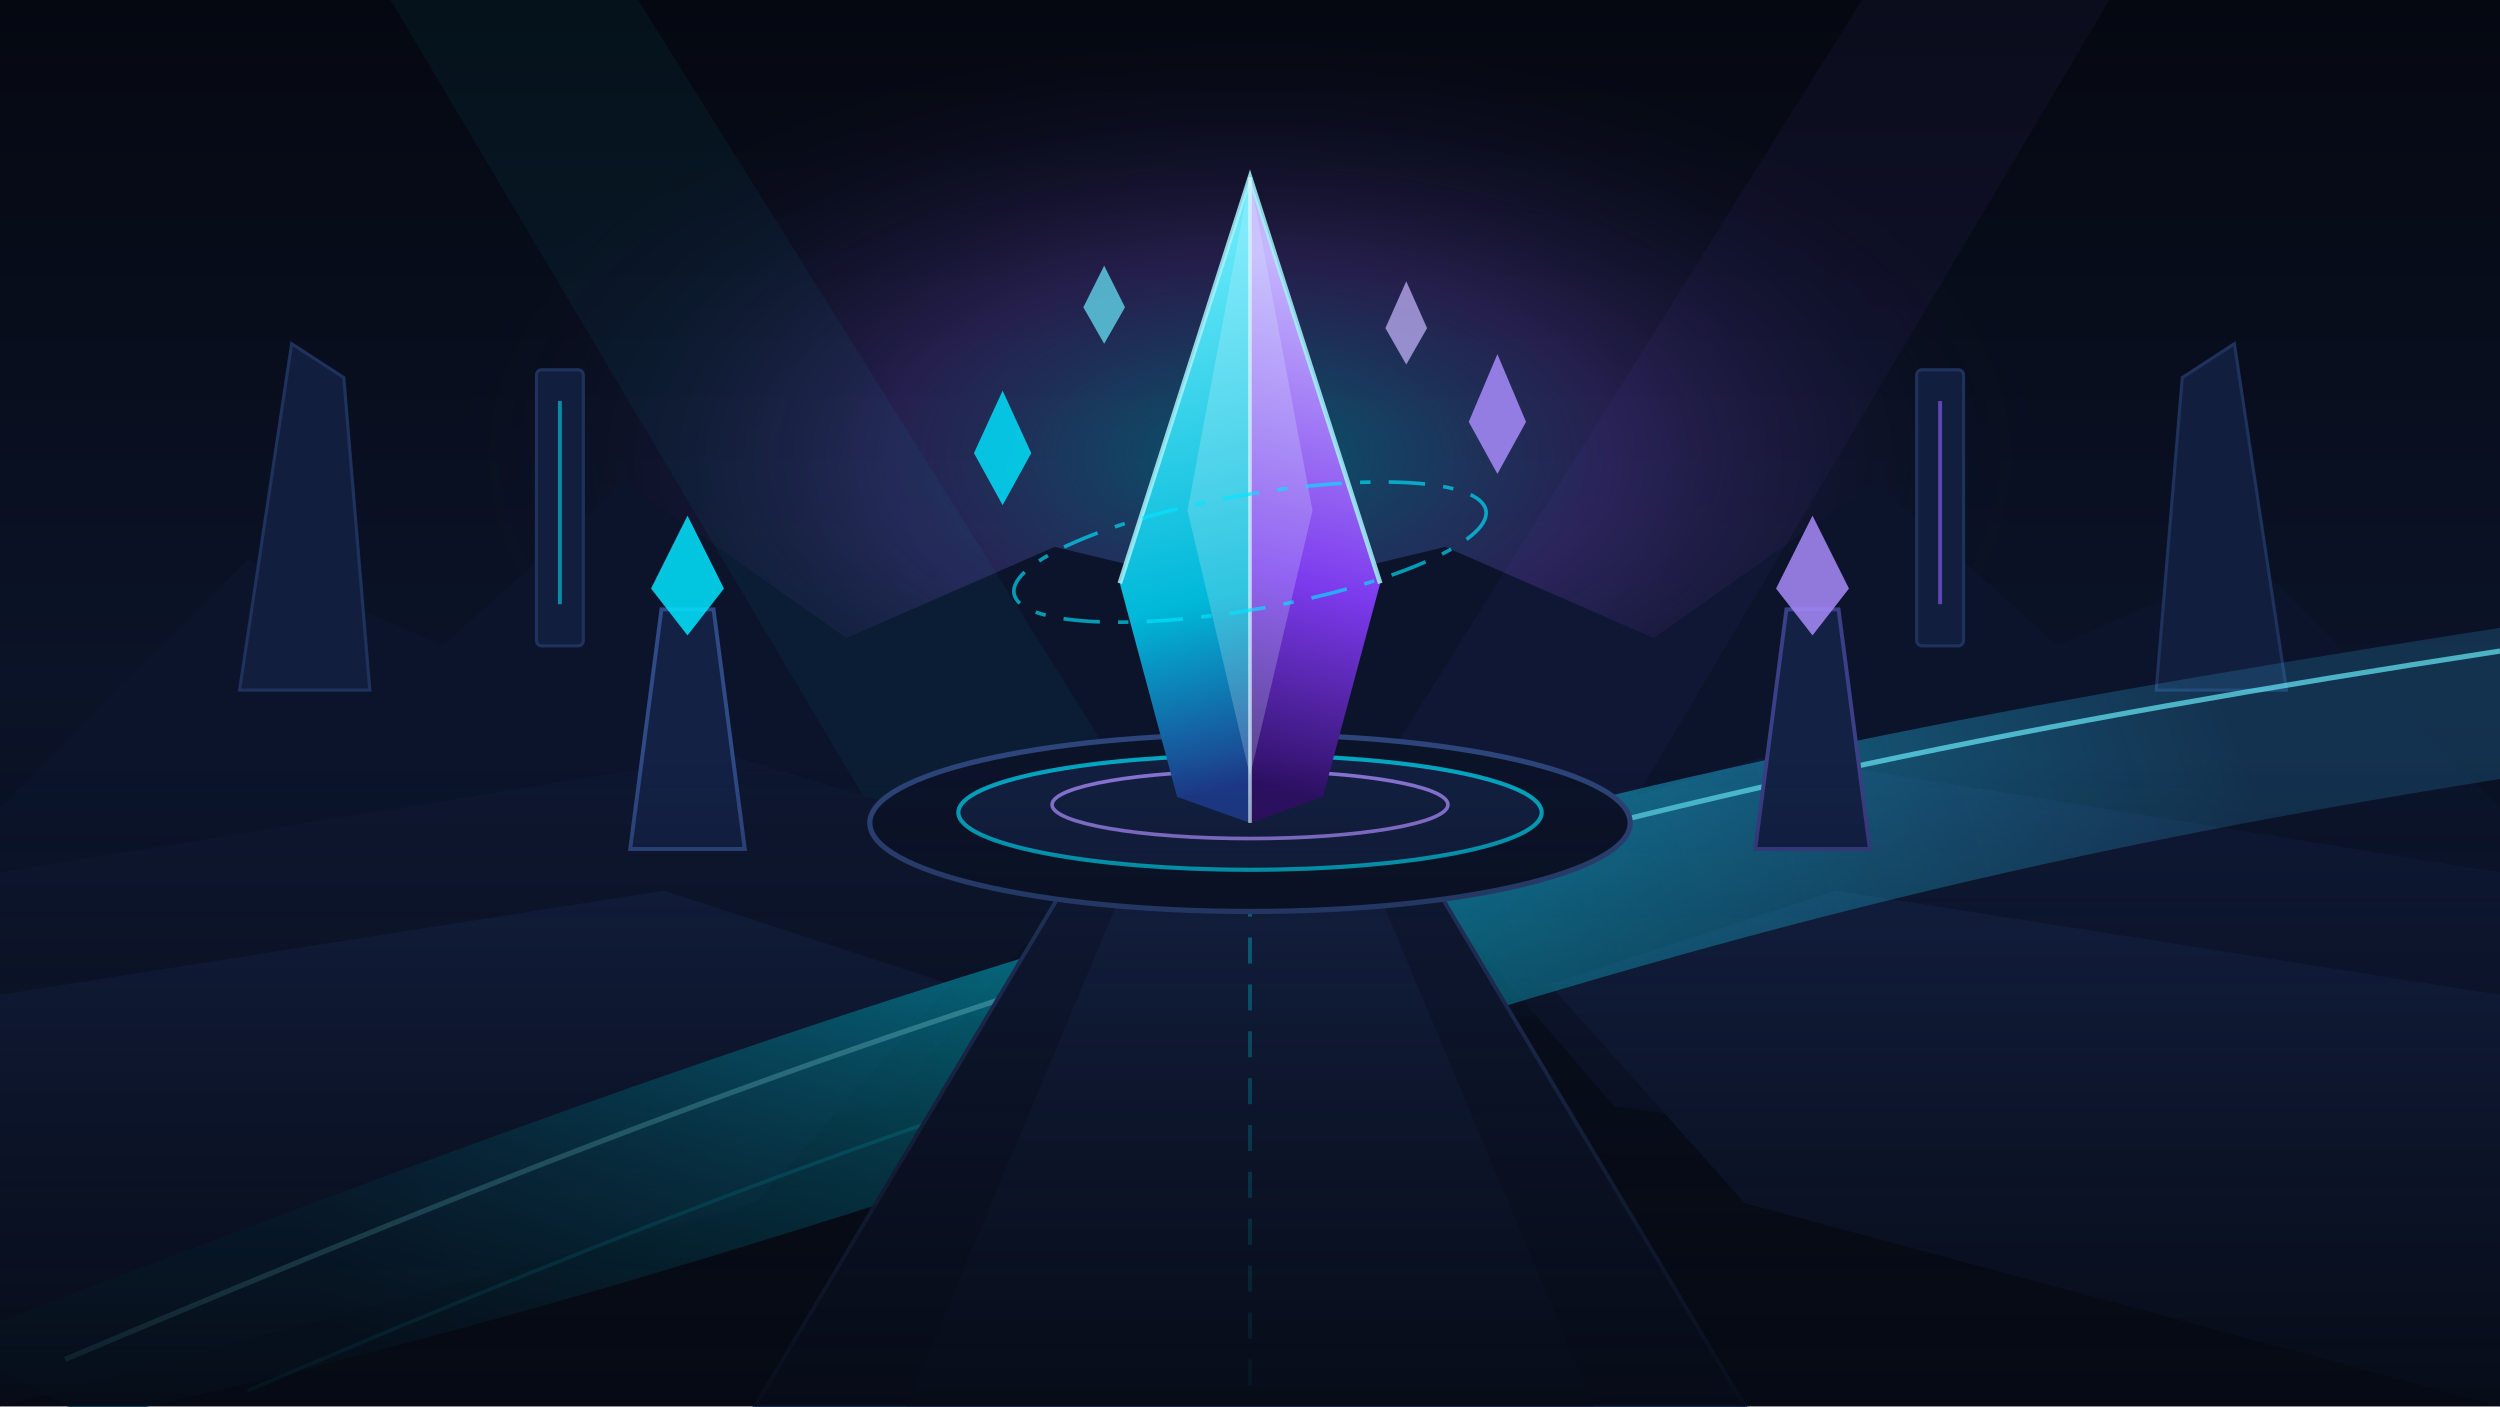
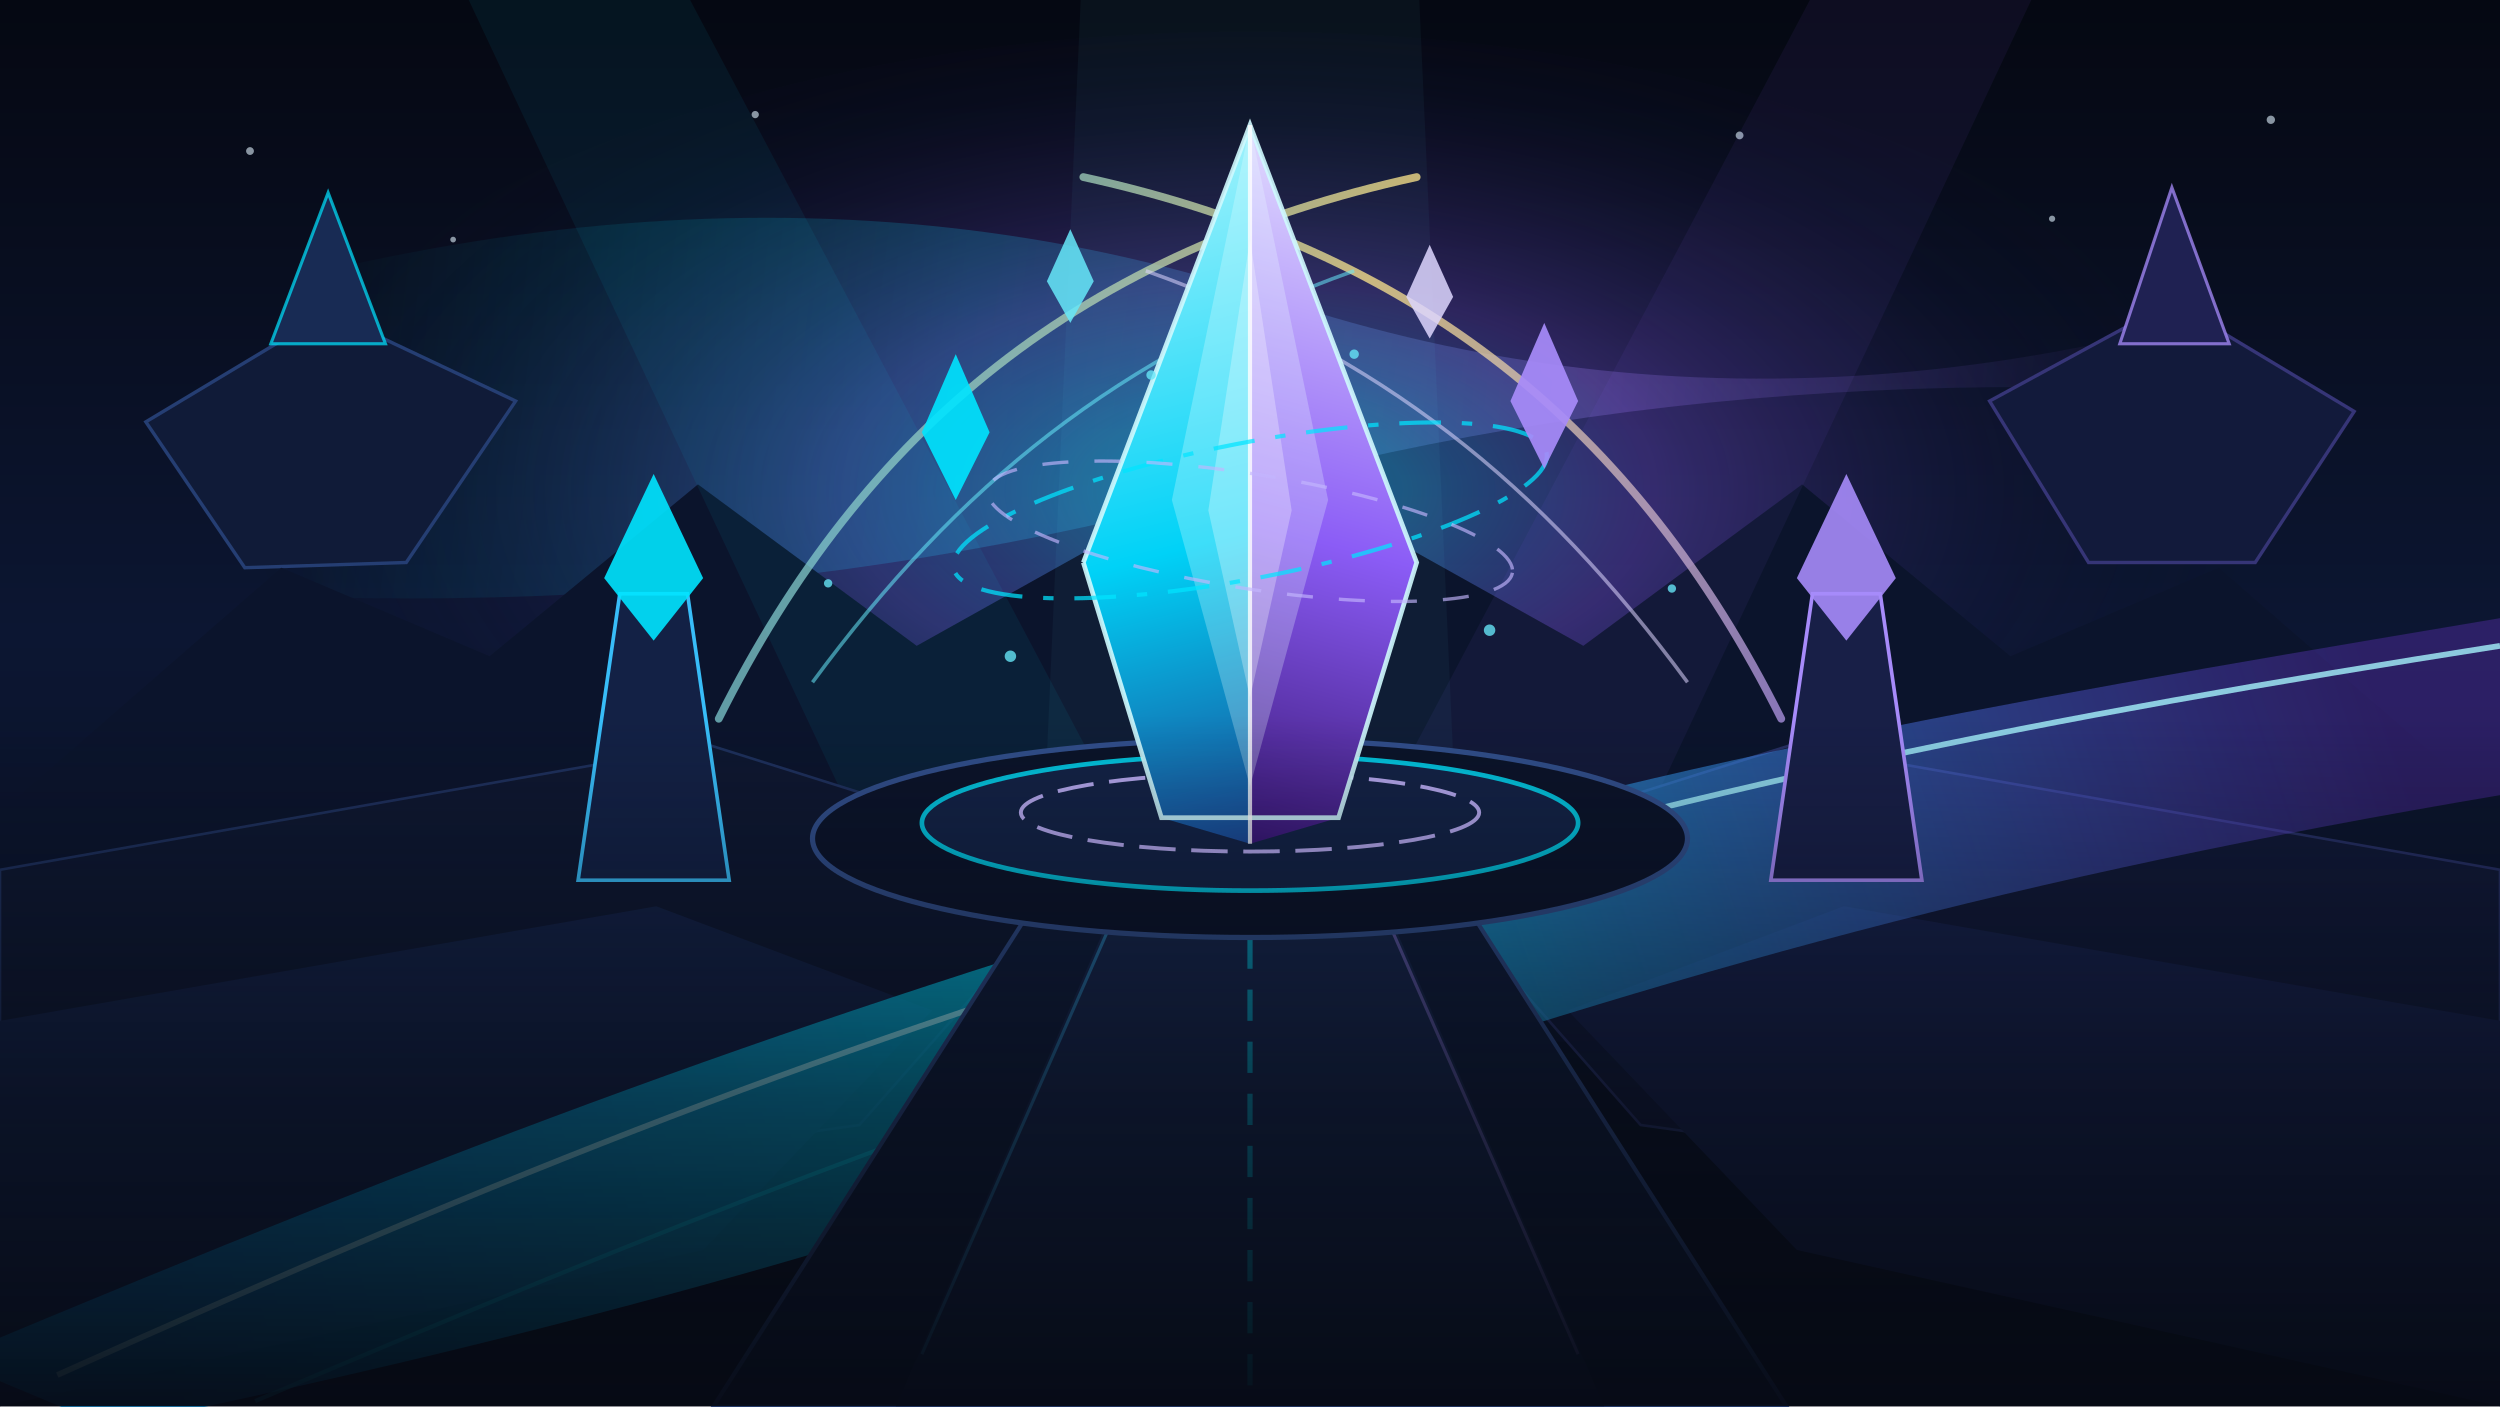
<svg xmlns="http://www.w3.org/2000/svg" viewBox="0 0 960 540" width="960" height="540" fill="none">
  <defs>
    <linearGradient id="ml-sky" x1="480" y1="0" x2="480" y2="540" gradientUnits="userSpaceOnUse">
-       <stop offset="0%" stop-color="#050811" />
-       <stop offset="48%" stop-color="#0B1328" />
+       <stop offset="0%" stop-color="#050812" />
+       <stop offset="45%" stop-color="#0C1632" />
      <stop offset="100%" stop-color="#070C18" />
    </linearGradient>
-     <radialGradient id="ml-core-glow" cx="50%" cy="40%" r="42%">
-       <stop offset="0%" stop-color="#00E5FF" stop-opacity="0.34" />
-       <stop offset="45%" stop-color="#8B5CF6" stop-opacity="0.22" />
-       <stop offset="100%" stop-color="#070C18" stop-opacity="0" />
+     <radialGradient id="ml-nexus-aura" cx="50%" cy="42%" r="48%">
+       <stop offset="0%" stop-color="#00E5FF" stop-opacity="0.46" />
+       <stop offset="40%" stop-color="#8B5CF6" stop-opacity="0.28" />
+       <stop offset="78%" stop-color="#1E1B4B" stop-opacity="0.12" />
+       <stop offset="100%" stop-color="#060A14" stop-opacity="0" />
    </radialGradient>
-     <linearGradient id="ml-river" x1="120" y1="490" x2="840" y2="230" gradientUnits="userSpaceOnUse">
-       <stop offset="0%" stop-color="#063954" stop-opacity="0.75" />
-       <stop offset="45%" stop-color="#00E5FF" stop-opacity="0.65" />
-       <stop offset="100%" stop-color="#38BDF8" stop-opacity="0.18" />
+     <linearGradient id="ml-aurora" x1="120" y1="90" x2="840" y2="180" gradientUnits="userSpaceOnUse">
+       <stop offset="0%" stop-color="#00E5FF" stop-opacity="0" />
+       <stop offset="35%" stop-color="#00E5FF" stop-opacity="0.22" />
+       <stop offset="68%" stop-color="#A78BFA" stop-opacity="0.26" />
+       <stop offset="100%" stop-color="#8B5CF6" stop-opacity="0" />
    </linearGradient>
-     <linearGradient id="ml-crystal-left" x1="430" y1="100" x2="480" y2="300" gradientUnits="userSpaceOnUse">
-       <stop offset="0%" stop-color="#67E8F9" />
-       <stop offset="65%" stop-color="#00B8D9" />
+     <linearGradient id="ml-river" x1="60" y1="510" x2="900" y2="230" gradientUnits="userSpaceOnUse">
+       <stop offset="0%" stop-color="#0284C7" stop-opacity="0.82" />
+       <stop offset="48%" stop-color="#00E5FF" stop-opacity="0.72" />
+       <stop offset="100%" stop-color="#7C3AED" stop-opacity="0.28" />
+     </linearGradient>
+     <linearGradient id="ml-crystal-l" x1="410" y1="62" x2="480" y2="335" gradientUnits="userSpaceOnUse">
+       <stop offset="0%" stop-color="#A5F3FC" />
+       <stop offset="55%" stop-color="#00D2F7" />
      <stop offset="100%" stop-color="#1E3A8A" />
    </linearGradient>
-     <linearGradient id="ml-crystal-right" x1="530" y1="110" x2="480" y2="300" gradientUnits="userSpaceOnUse">
-       <stop offset="0%" stop-color="#C4B5FD" />
-       <stop offset="60%" stop-color="#7C3AED" />
-       <stop offset="100%" stop-color="#2E1065" />
+     <linearGradient id="ml-crystal-r" x1="550" y1="74" x2="480" y2="335" gradientUnits="userSpaceOnUse">
+       <stop offset="0%" stop-color="#DDD6FE" />
+       <stop offset="52%" stop-color="#8B5CF6" />
+       <stop offset="100%" stop-color="#311068" />
    </linearGradient>
-     <linearGradient id="ml-scrim" x1="480" y1="290" x2="480" y2="540" gradientUnits="userSpaceOnUse">
+     <linearGradient id="ml-blade-gold" x1="250" y1="110" x2="710" y2="310" gradientUnits="userSpaceOnUse">
+       <stop offset="0%" stop-color="#38BDF8" stop-opacity="0.9" />
+       <stop offset="50%" stop-color="#FDE68A" stop-opacity="0.92" />
+       <stop offset="100%" stop-color="#A78BFA" stop-opacity="0.9" />
+     </linearGradient>
+     <linearGradient id="ml-scrim" x1="480" y1="275" x2="480" y2="540" gradientUnits="userSpaceOnUse">
      <stop offset="0%" stop-color="#060A14" stop-opacity="0" />
-       <stop offset="58%" stop-color="#060A14" stop-opacity="0.58" />
-       <stop offset="100%" stop-color="#060A14" stop-opacity="0.92" />
+       <stop offset="55%" stop-color="#060A14" stop-opacity="0.62" />
+       <stop offset="100%" stop-color="#060A14" stop-opacity="0.95" />
    </linearGradient>
  </defs>
  <rect width="960" height="540" fill="url(#ml-sky)" />
-   <ellipse cx="480" cy="215" rx="370" ry="200" fill="url(#ml-core-glow)" />
-   <polygon points="0,310 95,215 170,248 240,185 325,245 405,210 480,228 555,210 635,245 720,185 790,248 865,215 960,310 960,390 0,390" fill="#0B142B" />
-   <g fill="#121E3D" stroke="#1E325D" stroke-width="1.2">
-     <polygon points="92,265 112,132 132,145 142,265" />
-     <polygon points="828,265 838,145 858,132 878,265" />
-     <rect x="206" y="142" width="18" height="106" rx="2" />
-     <rect x="736" y="142" width="18" height="106" rx="2" />
+   <path d="M-20,150 Q260,38 490,115 T980,74 L980,164 Q710,124 475,188 T-20,218 Z" fill="url(#ml-aurora)" />
+   <ellipse cx="480" cy="222" rx="410" ry="210" fill="url(#ml-nexus-aura)" />
+   <g fill="#E0F2FE" fill-opacity="0.6">
+     <circle cx="96" cy="58" r="1.5" />
+     <circle cx="174" cy="92" r="1.1" />
+     <circle cx="290" cy="44" r="1.4" />
+     <circle cx="668" cy="52" r="1.5" />
+     <circle cx="788" cy="84" r="1.2" />
+     <circle cx="872" cy="46" r="1.6" />
  </g>
-   <line x1="215" y1="154" x2="215" y2="232" stroke="#00E5FF" stroke-width="1.5" stroke-opacity="0.55" />
-   <line x1="745" y1="154" x2="745" y2="232" stroke="#8B5CF6" stroke-width="1.5" stroke-opacity="0.65" />
-   <polygon points="150,0 245,0 445,320 340,320" fill="#00E5FF" fill-opacity="0.045" />
-   <polygon points="715,0 810,0 620,320 515,320" fill="#8B5CF6" fill-opacity="0.05" />
-   <polygon points="0,335 280,290 420,332 340,425 0,468" fill="#0E1730" />
-   <polygon points="960,335 680,290 540,332 620,425 960,468" fill="#0F1936" />
-   <polygon points="0,382 255,342 365,378 290,462 0,540" fill="#132042" />
-   <polygon points="960,382 705,342 595,378 670,462 960,540" fill="#142246" />
-   <path d="M-20,515 C190,435 305,392 480,342 C655,292 785,268 980,238 L980,296 C785,326 665,358 495,412 C325,466 215,505 35,545 Z" fill="url(#ml-river)" />
-   <path d="M25,522 C205,446 318,402 486,352 C650,304 778,278 960,250" stroke="#67E8F9" stroke-width="2" stroke-opacity="0.7" />
-   <path d="M95,534 C250,468 355,428 510,382" stroke="#00E5FF" stroke-width="1.4" stroke-opacity="0.48" />
-   <polygon points="290,540 418,325 542,325 670,540" fill="#101B38" stroke="#263B6B" stroke-width="1.5" />
-   <polygon points="348,540 434,335 526,335 612,540" fill="#152347" />
-   <line x1="480" y1="342" x2="480" y2="540" stroke="#00E5FF" stroke-width="1.5" stroke-opacity="0.45" stroke-dasharray="10 8" />
-   <ellipse cx="480" cy="316" rx="146" ry="34" fill="#0B1329" stroke="#2D457A" stroke-width="2" />
-   <ellipse cx="480" cy="312" rx="112" ry="22" fill="#121F40" stroke="#00E5FF" stroke-width="1.6" stroke-opacity="0.7" />
-   <ellipse cx="480" cy="309" rx="76" ry="13" fill="none" stroke="#A78BFA" stroke-width="1.4" stroke-opacity="0.8" />
  <g>
-     <polygon points="480,68 430,224 452,306 480,316" fill="url(#ml-crystal-left)" />
-     <polygon points="480,68 530,224 508,306 480,316" fill="url(#ml-crystal-right)" />
-     <polygon points="480,68 456,196 480,298 504,196" fill="#E0F7FF" fill-opacity="0.22" />
-     <polyline points="430,224 480,68 530,224" stroke="#A5F3FC" stroke-width="1.8" stroke-opacity="0.85" />
-     <line x1="480" y1="68" x2="480" y2="316" stroke="#E0F7FF" stroke-width="1.4" stroke-opacity="0.7" />
+     <polygon points="56,162 126,120 198,154 156,216 94,218" fill="#101B38" stroke="#253E73" stroke-width="1.3" />
+     <polygon points="104,132 126,74 148,132" fill="#182B54" stroke="#00E5FF" stroke-width="1.2" stroke-opacity="0.7" />
+     <polygon points="764,154 834,116 904,158 866,216 802,216" fill="#121A3B" stroke="#363577" stroke-width="1.3" />
+     <polygon points="814,132 834,72 856,132" fill="#1F2152" stroke="#A78BFA" stroke-width="1.2" stroke-opacity="0.75" />
  </g>
-   <ellipse cx="480" cy="212" rx="92" ry="22" transform="rotate(-10 480 212)" stroke="#00E5FF" stroke-width="1.4" stroke-opacity="0.65" stroke-dasharray="14 7 4 7" />
-   <polygon points="374,174 385,150 396,174 385,194" fill="#00E5FF" fill-opacity="0.82" />
-   <polygon points="564,162 575,136 586,162 575,182" fill="#A78BFA" fill-opacity="0.85" />
-   <polygon points="416,118 424,102 432,118 424,132" fill="#67E8F9" fill-opacity="0.72" />
-   <polygon points="532,126 540,108 548,126 540,140" fill="#C4B5FD" fill-opacity="0.72" />
+   <polygon points="0,312 108,218 188,252 268,186 352,248 420,210 480,224 540,210 608,248 692,186 772,252 852,218 960,312 960,400 0,400" fill="#0B142C" />
+   <polygon points="180,0 265,0 445,340 340,340" fill="#00E5FF" fill-opacity="0.06" />
+   <polygon points="695,0 780,0 620,340 515,340" fill="#8B5CF6" fill-opacity="0.065" />
+   <polygon points="415,0 545,0 560,335 400,335" fill="#67E8F9" fill-opacity="0.045" />
+   <polygon points="0,334 272,286 418,332 330,432 0,478" fill="#0E1730" stroke="#1E305C" stroke-width="1" />
+   <polygon points="960,334 688,286 542,332 630,432 960,478" fill="#101836" stroke="#262F63" stroke-width="1" />
+   <polygon points="0,392 252,348 358,388 270,480 0,540" fill="#132145" />
+   <polygon points="960,392 708,348 602,388 690,480 960,540" fill="#162049" />
+   <path d="M-20,522 C185,436 305,392 480,340 C655,288 790,266 980,234 L980,302 C785,334 662,368 494,424 C326,480 215,512 42,548 Z" fill="url(#ml-river)" />
+   <path d="M22,528 C200,448 318,402 485,352 C652,302 782,276 960,248" stroke="#A5F3FC" stroke-width="2.2" stroke-opacity="0.8" />
+   <path d="M98,538 C258,470 364,428 525,378" stroke="#00E5FF" stroke-width="1.6" stroke-opacity="0.55" />
+   <polygon points="274,540 412,324 548,324 686,540" fill="#0F1B38" stroke="#2E4984" stroke-width="1.6" />
+   <polygon points="344,540 434,334 526,334 616,540" fill="#16254A" />
+   <line x1="480" y1="340" x2="480" y2="540" stroke="#00E5FF" stroke-width="2" stroke-opacity="0.55" stroke-dasharray="12 8" />
+   <polyline points="354,520 426,356" stroke="#38BDF8" stroke-width="1.2" stroke-opacity="0.45" />
+   <polyline points="606,520 534,356" stroke="#A78BFA" stroke-width="1.2" stroke-opacity="0.45" />
+   <ellipse cx="480" cy="322" rx="168" ry="38" fill="#0B1329" stroke="#314E8A" stroke-width="2" />
+   <ellipse cx="480" cy="316" rx="126" ry="26" fill="#132245" stroke="#00E5FF" stroke-width="1.8" stroke-opacity="0.82" />
+   <ellipse cx="480" cy="312" rx="88" ry="15" fill="none" stroke="#C4B5FD" stroke-width="1.5" stroke-dasharray="14 6" stroke-opacity="0.9" />
+   <path d="M276,276 C332,164 416,96 544,68" stroke="url(#ml-blade-gold)" stroke-width="3" stroke-linecap="round" stroke-opacity="0.82" />
+   <path d="M684,276 C628,164 544,96 416,68" stroke="url(#ml-blade-gold)" stroke-width="3" stroke-linecap="round" stroke-opacity="0.82" />
+   <path d="M312,262 C368,186 430,136 520,104" stroke="#67E8F9" stroke-width="1.4" stroke-opacity="0.55" />
+   <path d="M648,262 C592,186 530,136 440,104" stroke="#DDD6FE" stroke-width="1.4" stroke-opacity="0.55" />
  <g>
-     <polygon points="242,326 254,234 274,234 286,326" fill="#132145" stroke="#2F4A85" stroke-width="1.5" />
-     <polygon points="264,198 250,226 264,244 278,226" fill="#00E5FF" fill-opacity="0.85" />
-     <polygon points="674,326 686,234 706,234 718,326" fill="#132145" stroke="#3B3F87" stroke-width="1.5" />
-     <polygon points="696,198 682,226 696,244 710,226" fill="#A78BFA" fill-opacity="0.85" />
+     <polygon points="480,48 416,216 446,314 480,324" fill="url(#ml-crystal-l)" />
+     <polygon points="480,48 544,216 514,314 480,324" fill="url(#ml-crystal-r)" />
+     <polygon points="480,48 450,192 480,302 510,192" fill="#ECFEFF" fill-opacity="0.26" />
+     <polygon points="480,92 464,196 480,268 496,196" fill="#FFFFFF" fill-opacity="0.28" />
+     <polyline points="416,216 480,48 544,216 514,314 446,314 416,216" stroke="#CFFAFE" stroke-width="1.8" stroke-opacity="0.9" />
+     <line x1="480" y1="48" x2="480" y2="324" stroke="#FFFFFF" stroke-width="1.6" stroke-opacity="0.78" />
  </g>
-   <rect x="0" y="290" width="960" height="250" fill="url(#ml-scrim)" />
+   <ellipse cx="480" cy="196" rx="116" ry="26" transform="rotate(-11 480 196)" stroke="#00E5FF" stroke-width="1.6" stroke-opacity="0.72" stroke-dasharray="16 8 4 8" />
+   <ellipse cx="480" cy="204" rx="102" ry="22" transform="rotate(9 480 204)" stroke="#C4B5FD" stroke-width="1.3" stroke-opacity="0.65" stroke-dasharray="10 10" />
+   <polygon points="354,166 367,136 380,166 367,192" fill="#00E5FF" fill-opacity="0.9" />
+   <polygon points="580,154 593,124 606,154 593,180" fill="#A78BFA" fill-opacity="0.92" />
+   <polygon points="402,108 411,88 420,108 411,124" fill="#67E8F9" fill-opacity="0.85" />
+   <polygon points="540,114 549,94 558,114 549,130" fill="#DDD6FE" fill-opacity="0.85" />
+   <g>
+     <polygon points="222,338 238,228 264,228 280,338" fill="#132145" stroke="#38BDF8" stroke-width="1.4" />
+     <polygon points="251,182 232,222 251,246 270,222" fill="#00E5FF" fill-opacity="0.9" />
+     <polygon points="680,338 696,228 722,228 738,338" fill="#181F47" stroke="#A78BFA" stroke-width="1.4" />
+     <polygon points="709,182 690,222 709,246 728,222" fill="#A78BFA" fill-opacity="0.9" />
+   </g>
+   <g fill="#67E8F9" fill-opacity="0.78">
+     <circle cx="388" cy="252" r="2.2" />
+     <circle cx="572" cy="242" r="2.2" />
+     <circle cx="442" cy="144" r="1.8" />
+     <circle cx="520" cy="136" r="1.8" />
+     <circle cx="318" cy="224" r="1.6" />
+     <circle cx="642" cy="226" r="1.6" />
+   </g>
+   <rect x="0" y="275" width="960" height="265" fill="url(#ml-scrim)" />
</svg>
